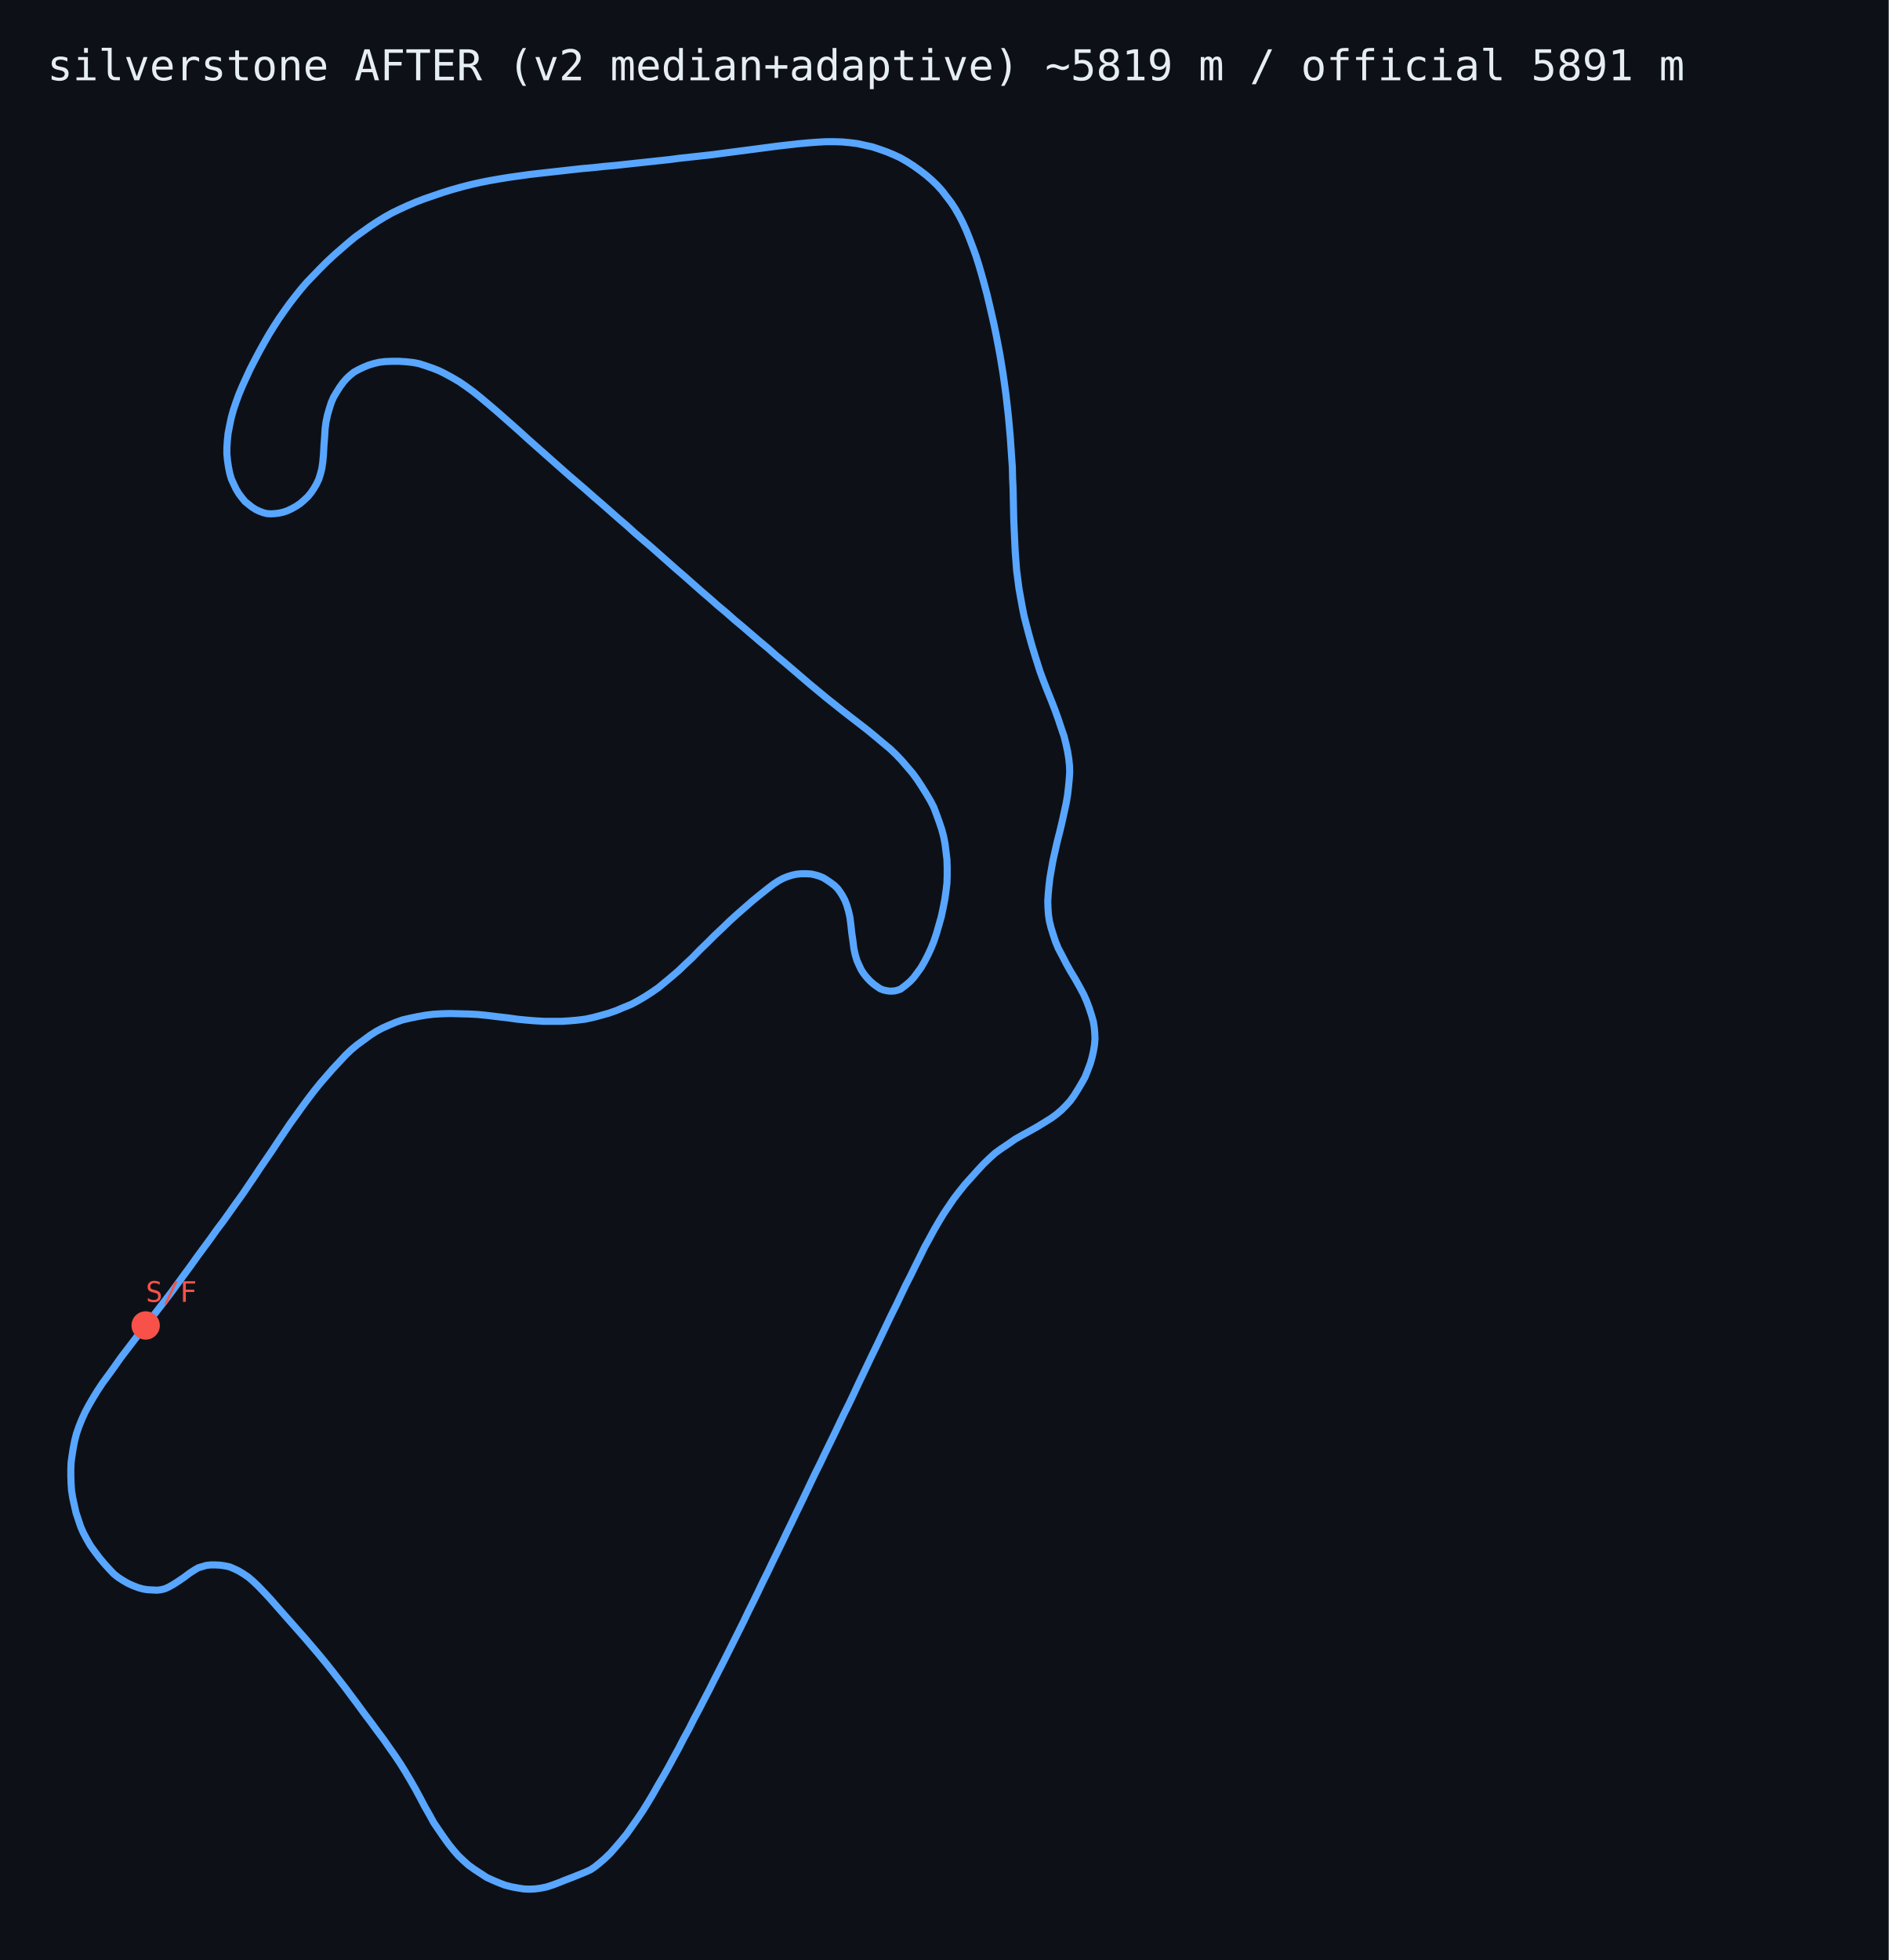
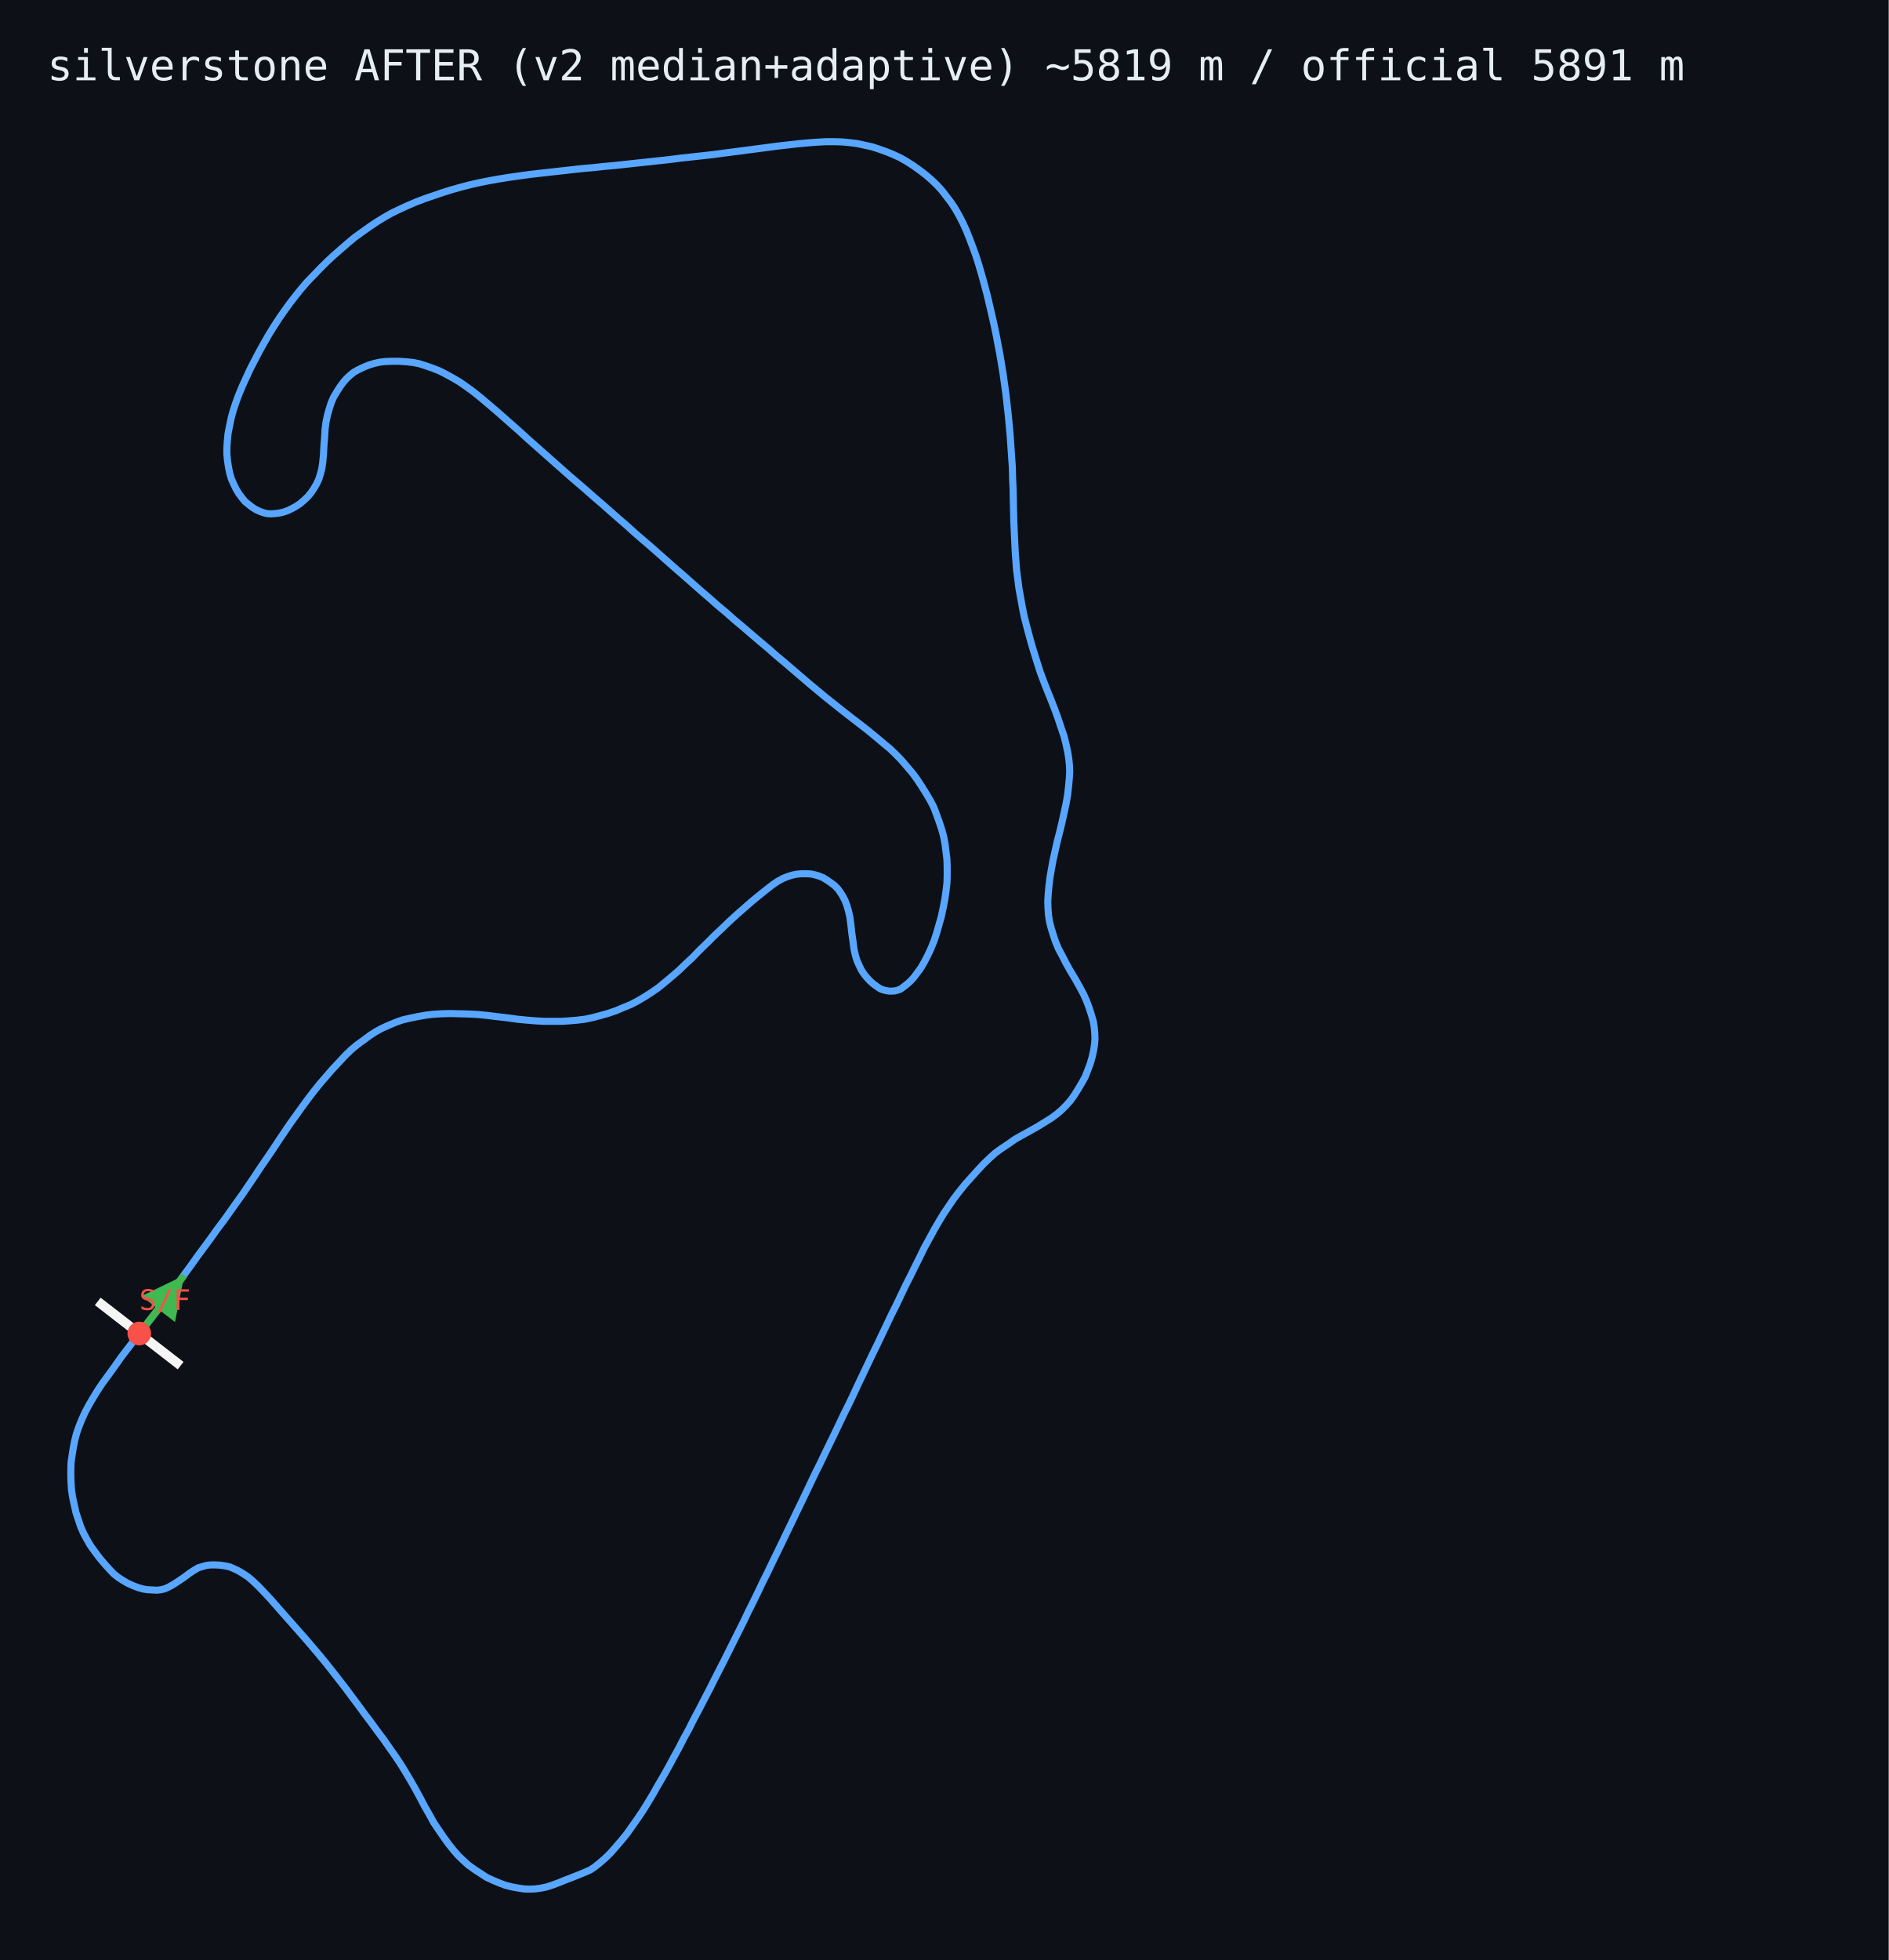
<svg xmlns="http://www.w3.org/2000/svg" width="800" height="830" viewBox="0 0 800 830">
+   <defs>
+     <marker id="arw" markerWidth="8" markerHeight="8" refX="6" refY="3" orient="auto">
+       <path d="M0,0 L6,3 L0,6 Z" fill="#3fb950" />
+     </marker>
+   </defs>
  <rect width="100%" height="100%" fill="#0d1117" />
  <text x="20" y="34" fill="#e6edf3" font-family="monospace" font-size="18">silverstone AFTER (v2 median+adaptive) ~5819 m / official 5891 m</text>
  <path d="M61.7,561.3 L64.5,557.7 L67.3,554.1 L70.0,550.6 L72.6,547.2 L75.3,543.5 L78.0,539.8 L80.8,536.0 L83.5,532.2 L86.3,528.4 L89.1,524.6 L91.8,520.8 L94.6,517.1 L97.3,513.3 L100.0,509.5 L102.6,505.9 L105.1,502.2 L107.7,498.4 L110.2,494.6 L112.8,490.8 L115.4,487.0 L117.9,483.2 L120.4,479.5 L122.9,475.8 L125.5,472.2 L128.0,468.7 L130.5,465.3 L133.1,461.9 L135.6,458.8 L138.2,455.8 L140.9,452.7 L143.8,449.6 L146.4,446.8 L148.7,444.6 L151.2,442.5 L154.1,440.4 L156.8,438.4 L159.3,436.8 L161.9,435.4 L164.8,434.1 L167.7,432.9 L170.5,431.9 L173.5,431.2 L176.9,430.5 L180.3,429.9 L183.6,429.5 L187.0,429.3 L190.7,429.2 L194.6,429.3 L198.6,429.4 L202.4,429.6 L206.3,430.0 L210.4,430.5 L214.8,431.0 L219.1,431.6 L223.1,432.0 L226.9,432.3 L230.5,432.5 L234.1,432.5 L237.8,432.5 L241.2,432.3 L244.6,432.0 L247.8,431.6 L251.1,430.9 L254.5,430.0 L257.7,429.1 L260.9,428.0 L264.2,426.6 L267.4,425.3 L270.2,423.8 L273.1,422.1 L275.9,420.3 L278.8,418.3 L281.6,416.0 L284.6,413.5 L287.5,411.0 L290.3,408.3 L293.3,405.5 L296.3,402.4 L299.5,399.3 L302.7,396.1 L306.0,393.0 L309.1,390.0 L312.3,387.1 L315.5,384.3 L318.7,381.5 L321.9,378.9 L324.9,376.5 L327.5,374.5 L329.6,373.1 L331.6,372.0 L333.6,371.2 L335.5,370.6 L337.4,370.2 L339.4,370.0 L341.5,370.0 L343.5,370.1 L345.3,370.5 L347.0,371.0 L348.7,371.7 L350.3,372.7 L351.9,373.8 L353.5,375.0 L354.8,376.3 L355.9,377.8 L356.9,379.4 L357.9,381.3 L358.7,383.4 L359.4,385.8 L360.0,388.5 L360.4,391.6 L360.8,395.2 L361.3,398.7 L361.7,401.8 L362.3,404.5 L363.0,406.8 L363.9,408.8 L364.8,410.7 L365.9,412.4 L367.2,414.0 L368.6,415.5 L370.1,416.8 L371.5,417.8 L372.8,418.7 L374.1,419.2 L375.4,419.5 L376.7,419.7 L377.9,419.7 L379.1,419.6 L380.2,419.3 L381.4,418.9 L382.6,418.0 L383.9,417.0 L385.4,415.7 L387.0,414.0 L388.5,412.0 L390.1,409.8 L391.6,407.2 L393.0,404.5 L394.3,401.7 L395.6,398.5 L396.7,395.2 L397.7,391.7 L398.7,388.2 L399.5,384.4 L400.2,380.8 L400.7,377.3 L401.1,374.0 L401.2,370.7 L401.2,367.4 L401.1,364.0 L400.7,360.7 L400.3,357.4 L399.7,354.3 L398.9,351.3 L397.8,348.0 L396.6,344.7 L395.5,341.8 L394.1,339.1 L392.4,336.2 L390.4,333.0 L388.5,330.1 L386.6,327.5 L384.3,324.8 L381.9,322.0 L379.5,319.5 L377.0,317.1 L374.1,314.7 L370.9,312.0 L367.5,309.2 L364.0,306.5 L360.5,303.8 L356.9,301.0 L353.4,298.2 L350.0,295.5 L346.5,292.6 L343.0,289.7 L339.5,286.7 L336.0,283.7 L332.5,280.7 L328.9,277.7 L325.4,274.6 L321.8,271.6 L318.3,268.6 L314.7,265.5 L311.1,262.5 L307.6,259.4 L304.0,256.4 L300.5,253.3 L297.0,250.3 L293.5,247.2 L290.0,244.1 L286.4,241.0 L282.9,237.9 L279.4,234.8 L275.9,231.7 L272.4,228.7 L268.8,225.6 L265.4,222.5 L261.9,219.5 L258.5,216.5 L255.1,213.5 L251.6,210.5 L248.1,207.4 L244.6,204.4 L241.1,201.4 L237.6,198.3 L234.1,195.2 L230.6,192.1 L227.1,189.0 L223.6,185.9 L220.2,182.8 L216.7,179.7 L213.3,176.7 L210.0,173.8 L206.7,171.0 L203.5,168.3 L200.5,165.9 L197.5,163.7 L194.6,161.7 L191.7,160.0 L188.8,158.4 L186.0,157.0 L183.2,155.9 L180.3,154.9 L177.5,154.0 L174.9,153.5 L172.1,153.2 L169.1,153.0 L166.0,153.0 L163.2,153.1 L160.7,153.4 L158.5,153.9 L156.2,154.6 L154.0,155.5 L151.9,156.5 L149.9,157.6 L148.3,158.9 L146.8,160.3 L145.4,161.9 L144.0,163.8 L142.6,166.0 L141.3,168.2 L140.3,170.5 L139.5,173.0 L138.7,175.8 L138.1,178.6 L137.7,181.6 L137.5,185.0 L137.2,188.9 L137.0,192.6 L136.7,195.8 L136.3,198.5 L135.7,200.8 L135.0,203.0 L134.1,204.9 L133.0,206.8 L131.8,208.6 L130.4,210.3 L128.8,211.8 L127.2,213.2 L125.4,214.4 L123.6,215.4 L121.7,216.3 L119.9,216.9 L118.1,217.3 L116.4,217.5 L114.7,217.6 L113.1,217.5 L111.5,217.1 L109.9,216.5 L108.4,215.8 L106.8,214.8 L105.3,213.6 L103.8,212.4 L102.5,210.8 L101.2,209.1 L100.0,207.1 L99.0,205.0 L98.0,202.8 L97.3,200.4 L96.8,197.9 L96.4,195.3 L96.1,192.4 L96.1,189.6 L96.3,186.6 L96.6,183.6 L97.2,180.5 L97.9,177.1 L98.8,173.8 L99.9,170.5 L101.1,167.2 L102.6,163.6 L104.2,160.1 L105.9,156.4 L107.8,152.7 L109.8,148.9 L111.8,145.3 L113.8,141.8 L115.9,138.4 L118.1,135.0 L120.4,131.7 L122.7,128.5 L125.1,125.4 L127.5,122.4 L130.0,119.5 L132.7,116.7 L135.5,113.8 L138.3,111.0 L141.3,108.2 L144.5,105.4 L147.5,102.8 L150.4,100.4 L153.6,98.1 L156.7,95.9 L159.7,93.9 L162.8,92.0 L166.0,90.2 L169.3,88.6 L172.8,87.0 L176.3,85.5 L180.0,84.1 L183.8,82.8 L187.6,81.5 L191.5,80.3 L195.4,79.2 L199.3,78.2 L203.3,77.3 L207.3,76.5 L211.3,75.8 L215.6,75.1 L219.9,74.5 L224.2,73.9 L228.5,73.4 L233.0,72.9 L237.5,72.4 L242.0,71.9 L246.5,71.4 L251.1,71.0 L255.7,70.5 L260.2,70.1 L264.8,69.6 L269.4,69.1 L274.1,68.6 L278.7,68.1 L283.4,67.6 L288.0,67.0 L292.6,66.5 L297.2,66.0 L301.7,65.5 L306.2,64.9 L310.8,64.3 L315.4,63.7 L320.0,63.1 L324.6,62.5 L329.1,61.9 L333.5,61.4 L337.9,60.9 L342.2,60.5 L346.2,60.2 L349.9,60.0 L353.4,60.0 L356.7,60.1 L359.9,60.4 L363.1,60.8 L366.3,61.5 L369.5,62.2 L372.5,63.2 L375.6,64.3 L378.5,65.5 L381.3,66.8 L384.1,68.4 L386.9,70.2 L389.7,72.2 L392.3,74.2 L394.6,76.2 L396.8,78.3 L398.9,80.6 L400.9,83.2 L402.9,85.8 L404.6,88.4 L406.2,91.2 L407.8,94.3 L409.3,97.6 L410.7,101.1 L412.1,104.8 L413.4,108.4 L414.6,112.2 L415.8,116.3 L416.9,120.3 L418.0,124.4 L419.0,128.6 L420.0,132.9 L421.0,137.3 L421.9,141.6 L422.7,145.8 L423.5,150.0 L424.2,154.2 L424.9,158.5 L425.5,162.8 L426.1,167.2 L426.6,171.6 L427.1,176.0 L427.5,180.4 L427.9,184.8 L428.2,189.2 L428.5,193.6 L428.8,197.9 L428.9,202.4 L429.1,206.8 L429.2,211.3 L429.3,215.8 L429.4,220.3 L429.6,224.8 L429.8,229.2 L430.0,233.4 L430.3,237.5 L430.6,241.5 L431.1,245.3 L431.6,249.2 L432.3,253.1 L433.0,257.0 L433.8,261.0 L434.8,264.9 L435.8,268.7 L436.9,272.7 L438.1,276.7 L439.3,280.5 L440.5,284.3 L441.9,288.1 L443.5,292.2 L445.2,296.4 L446.8,300.5 L448.2,304.4 L449.5,308.3 L450.7,311.8 L451.5,315.0 L452.2,318.2 L452.7,321.3 L453.0,324.2 L453.1,326.9 L452.9,329.9 L452.6,333.1 L452.2,336.6 L451.6,340.1 L450.8,343.8 L449.9,347.9 L448.9,352.1 L447.8,356.4 L446.9,360.4 L446.0,364.4 L445.3,368.3 L444.7,371.8 L444.3,375.2 L444.0,378.5 L443.8,381.6 L443.9,384.6 L444.1,387.4 L444.5,390.1 L445.2,392.9 L446.1,395.8 L447.1,398.8 L448.3,401.7 L449.9,404.7 L451.6,408.0 L453.5,411.4 L455.5,414.7 L457.4,418.1 L459.0,421.1 L460.2,423.8 L461.3,426.7 L462.3,429.8 L463.1,432.6 L463.5,435.1 L463.7,437.4 L463.8,439.9 L463.6,442.4 L463.2,444.9 L462.6,447.6 L461.8,450.4 L460.7,453.3 L459.6,456.1 L458.2,458.6 L456.6,461.3 L454.9,464.0 L453.3,466.2 L451.5,468.2 L449.6,470.1 L447.6,471.8 L445.3,473.5 L442.4,475.3 L439.3,477.2 L436.1,479.0 L433.0,480.7 L430.0,482.4 L427.0,484.5 L424.0,486.5 L421.4,488.4 L419.1,490.5 L416.6,492.9 L414.0,495.7 L411.4,498.6 L408.7,501.6 L406.3,504.6 L404.0,507.6 L401.9,510.7 L399.8,513.8 L397.8,517.1 L395.7,520.7 L393.7,524.4 L391.6,528.2 L389.7,532.1 L387.7,536.1 L385.7,540.2 L383.6,544.3 L381.6,548.5 L379.6,552.7 L377.5,556.9 L375.5,561.1 L373.5,565.3 L371.5,569.5 L369.5,573.6 L367.5,577.8 L365.5,582.0 L363.5,586.2 L361.5,590.5 L359.5,594.7 L357.4,598.9 L355.4,603.1 L353.4,607.3 L351.4,611.4 L349.4,615.5 L347.4,619.7 L345.3,623.9 L343.3,628.1 L341.3,632.3 L339.3,636.5 L337.3,640.6 L335.3,644.8 L333.3,648.9 L331.3,653.1 L329.3,657.2 L327.2,661.5 L325.2,665.7 L323.1,669.9 L321.1,674.1 L319.1,678.2 L317.0,682.4 L315.0,686.6 L312.9,690.8 L310.8,695.0 L308.7,699.2 L306.6,703.4 L304.5,707.5 L302.4,711.6 L300.4,715.6 L298.2,719.8 L296.1,723.9 L293.9,728.0 L291.8,732.2 L289.6,736.2 L287.5,740.3 L285.3,744.3 L283.2,748.2 L281.0,752.1 L278.7,756.0 L276.5,759.9 L274.4,763.4 L272.3,766.8 L270.0,770.2 L267.6,773.6 L265.4,776.7 L263.1,779.5 L260.7,782.3 L258.4,784.9 L256.1,787.1 L253.9,789.0 L251.9,790.6 L250.1,791.8 L247.9,792.8 L245.2,793.9 L242.2,795.1 L239.3,796.2 L236.6,797.3 L233.9,798.3 L231.4,799.1 L228.9,799.6 L226.6,799.9 L224.2,800.0 L221.8,799.9 L219.3,799.5 L216.6,799.0 L213.9,798.3 L211.3,797.3 L208.7,796.2 L206.1,795.0 L203.5,793.3 L200.9,791.6 L198.4,789.8 L196.3,787.9 L194.1,785.8 L192.1,783.5 L190.1,781.0 L188.0,778.1 L185.8,774.9 L183.7,771.8 L181.9,768.5 L179.9,765.0 L177.9,761.2 L175.9,757.5 L173.9,754.0 L171.7,750.3 L169.6,746.9 L167.4,743.6 L165.0,740.2 L162.5,736.6 L159.8,733.0 L157.1,729.3 L154.3,725.6 L151.6,721.9 L148.9,718.3 L146.3,714.8 L143.5,711.2 L140.7,707.6 L138.0,704.2 L135.2,700.8 L132.4,697.5 L129.5,694.1 L126.5,690.7 L123.5,687.3 L120.4,683.8 L117.4,680.4 L114.6,677.2 L111.9,674.3 L109.4,671.7 L107.2,669.6 L105.1,667.8 L103.0,666.4 L101.0,665.2 L99.1,664.3 L97.2,663.5 L95.3,663.1 L93.3,662.8 L91.2,662.7 L89.2,662.7 L87.4,662.9 L85.7,663.4 L84.0,663.9 L82.3,664.9 L80.3,666.2 L77.9,668.0 L75.4,669.7 L73.2,671.1 L71.4,672.1 L69.8,672.8 L68.2,673.2 L66.5,673.4 L64.6,673.3 L62.6,673.2 L60.6,672.9 L58.5,672.3 L56.4,671.5 L54.2,670.5 L52.1,669.3 L50.1,668.0 L48.2,666.5 L46.4,664.6 L44.4,662.4 L42.2,659.8 L40.1,657.0 L38.3,654.5 L36.8,651.9 L35.4,649.3 L34.2,646.6 L33.2,643.6 L32.2,640.6 L31.5,637.5 L30.8,634.3 L30.3,631.1 L30.1,628.1 L30.0,625.1 L30.0,622.2 L30.1,619.4 L30.5,616.5 L31.0,613.3 L31.6,610.2 L32.4,607.1 L33.4,604.2 L34.6,601.2 L36.0,598.1 L37.6,595.1 L39.4,592.0 L41.3,588.9 L43.5,585.6 L46.0,582.2 L48.6,578.6 L51.2,574.9 L53.8,571.5 L56.4,568.1 L59.0,564.7 Z" fill="none" stroke="#58a6ff" stroke-width="3" stroke-linejoin="round" />
-   <circle cx="61.7" cy="561.3" r="6" fill="#f85149" />
-   <text x="61.7" y="551.3" fill="#f85149" font-family="monospace" font-size="12">S/F</text>
+   <line x1="41.4" y1="551.1" x2="76.5" y2="578.3" stroke="#f5f5f5" stroke-width="4" />
+   <line x1="59.0" y1="564.7" x2="78.0" y2="540.1" stroke="#3fb950" stroke-width="3" marker-end="url(#arw)" />
+   <circle cx="59.0" cy="564.7" r="5" fill="#f85149" />
+   <text x="59.0" y="554.7" fill="#f85149" font-family="monospace" font-size="12">S/F</text>
</svg>
